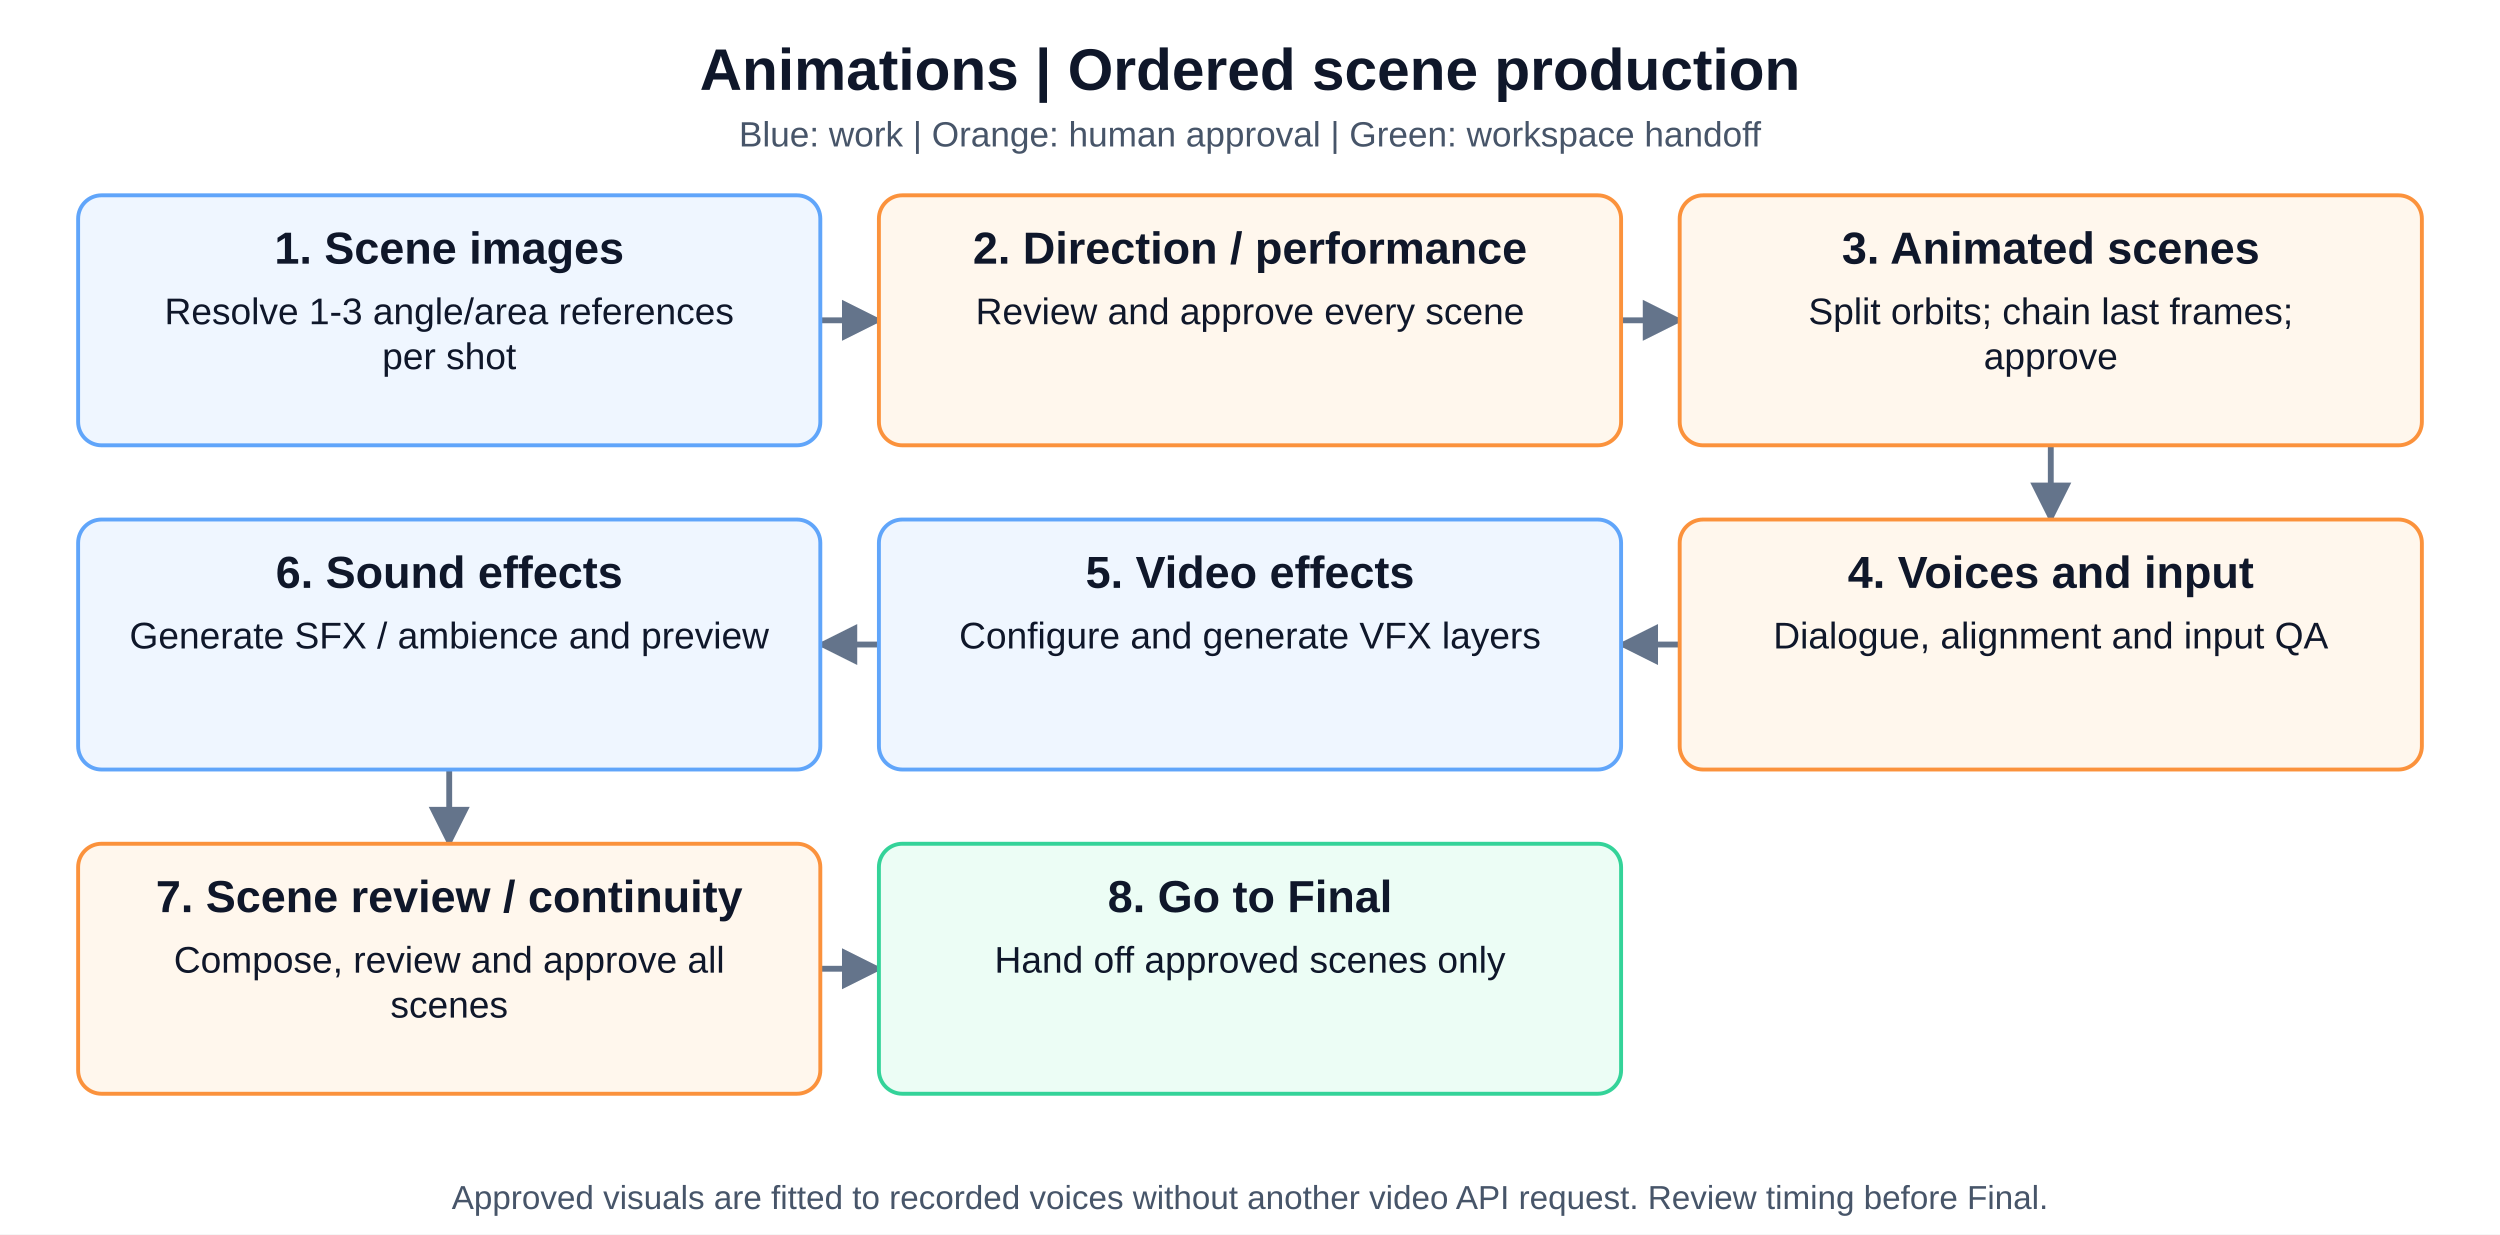
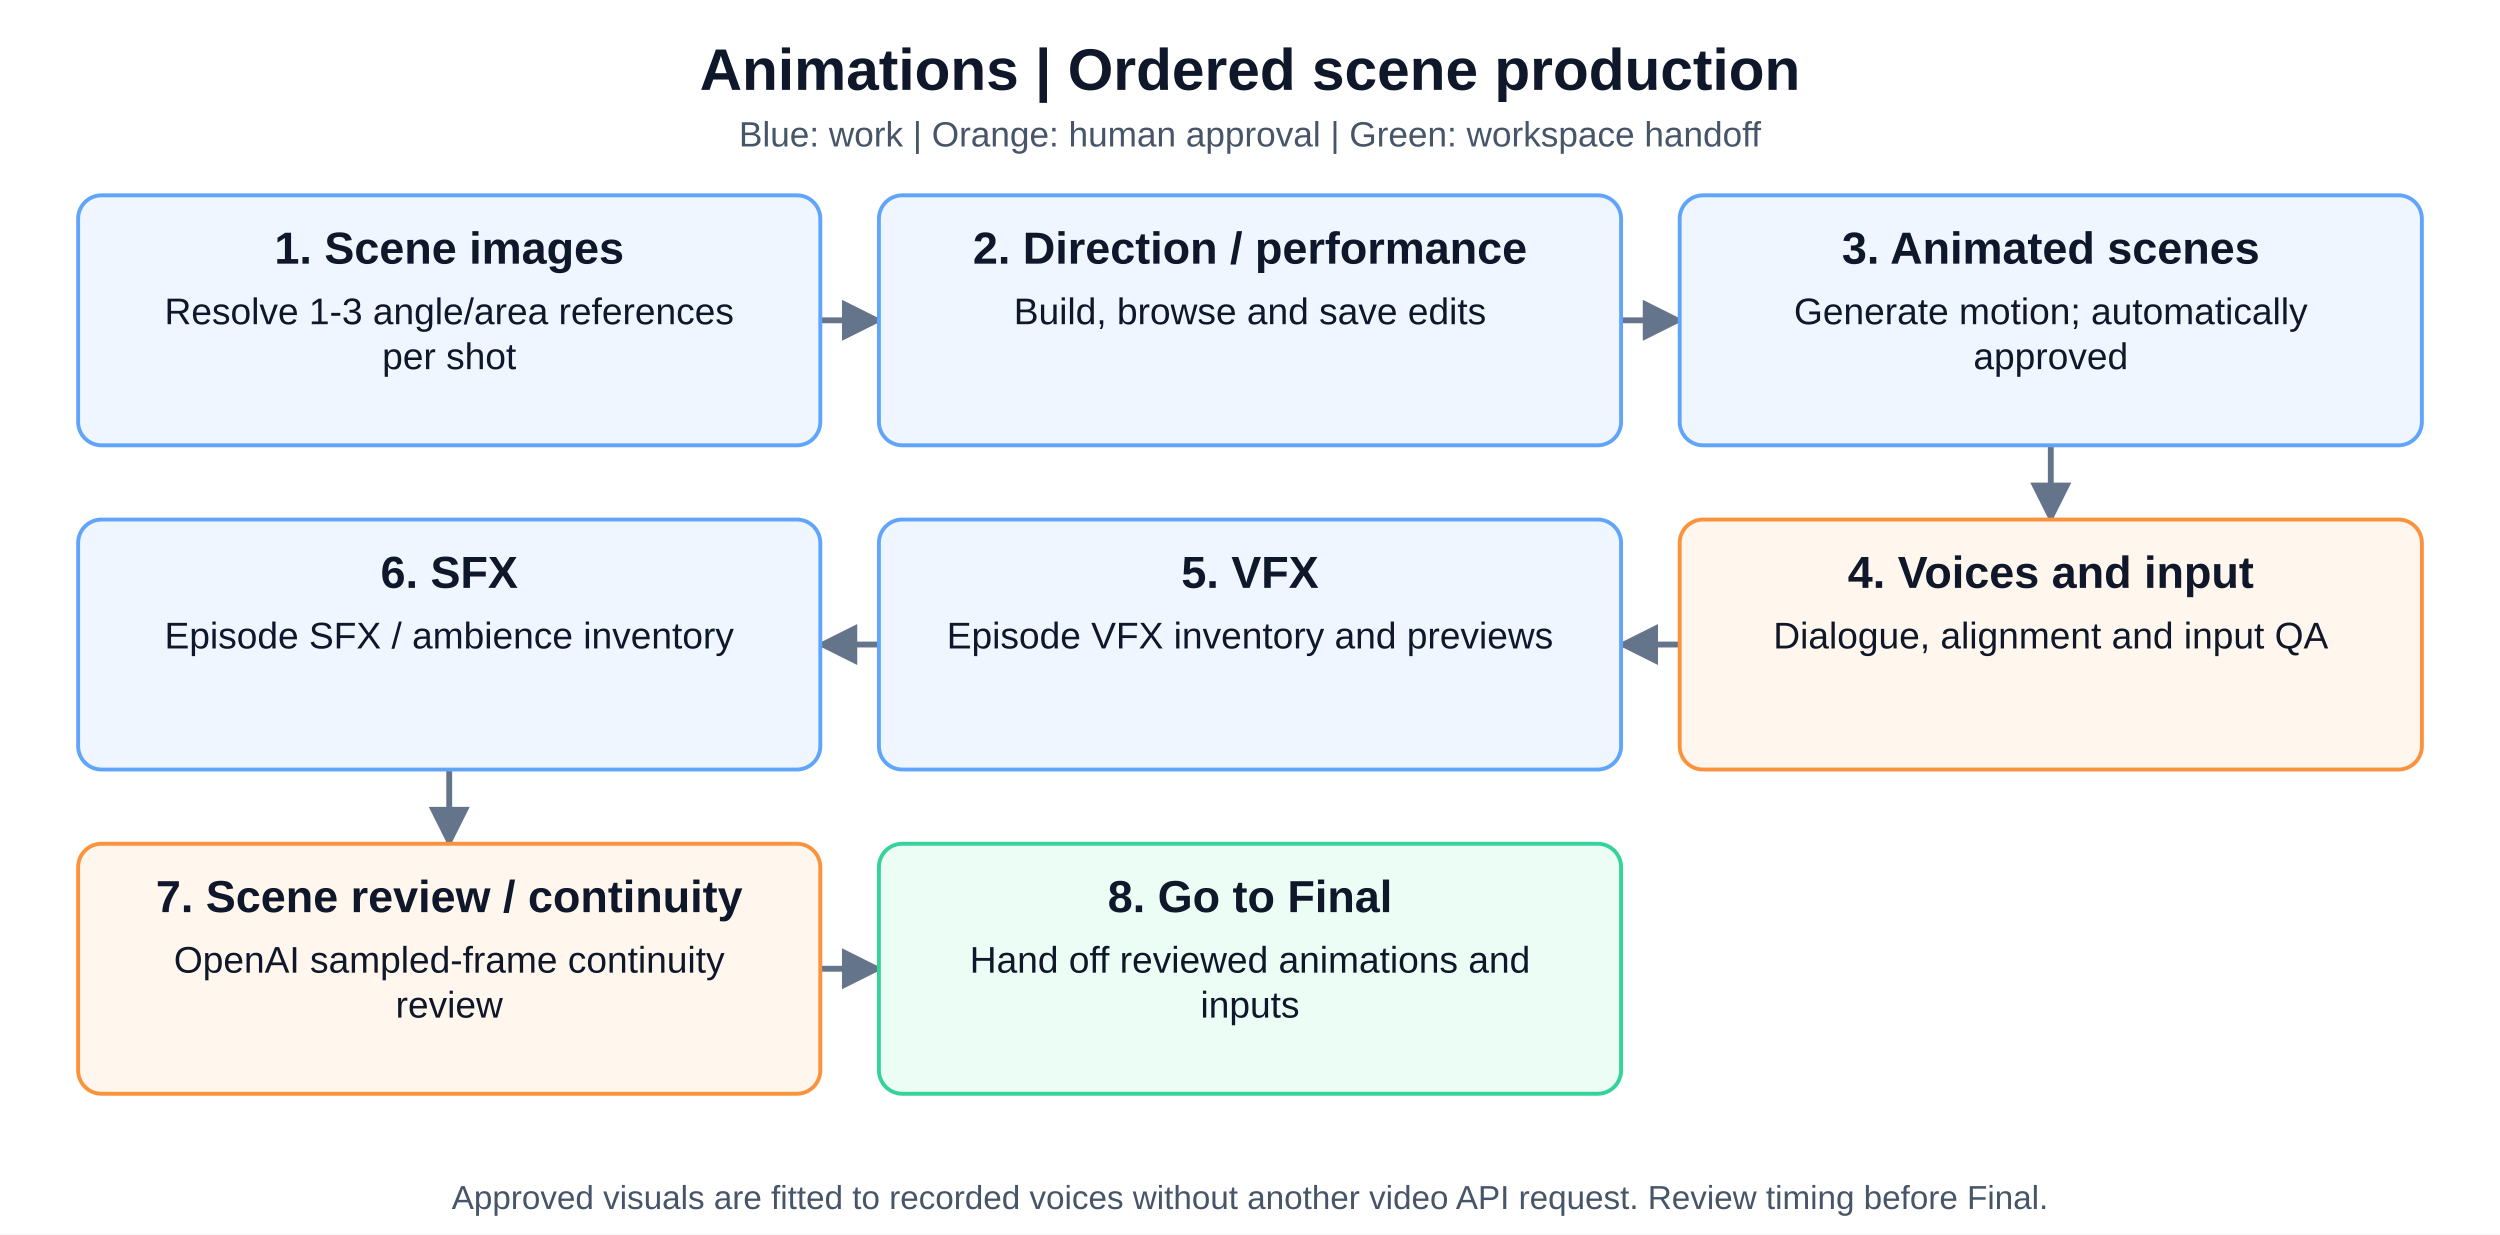
<svg xmlns="http://www.w3.org/2000/svg" width="1280" height="632" viewBox="0 0 1280 632" role="img">
  <rect width="100%" height="100%" fill="white" />
  <defs>
    <marker id="arrow" viewBox="0 0 10 10" refX="9" refY="5" markerWidth="7" markerHeight="7" orient="auto">
      <path d="M0 0L10 5L0 10Z" fill="#64748b" />
    </marker>
  </defs>
  <text x="640" y="46" text-anchor="middle" font-family="Segoe UI,Arial,sans-serif" font-size="30" font-weight="600" fill="#0f172a">Animations | Ordered scene production</text>
  <text x="640" y="75" text-anchor="middle" font-family="Segoe UI,Arial,sans-serif" font-size="18" font-weight="400" fill="#475569">Blue: work  |  Orange: human approval  |  Green: workspace handoff</text>
  <path d="M420 164L450 164" stroke="#64748b" stroke-width="3" fill="none" marker-end="url(#arrow)" />
  <path d="M830 164L860 164" stroke="#64748b" stroke-width="3" fill="none" marker-end="url(#arrow)" />
  <path d="M1050 228L1050 266" stroke="#64748b" stroke-width="3" fill="none" marker-end="url(#arrow)" />
  <path d="M860 330L830 330" stroke="#64748b" stroke-width="3" fill="none" marker-end="url(#arrow)" />
  <path d="M450 330L420 330" stroke="#64748b" stroke-width="3" fill="none" marker-end="url(#arrow)" />
  <path d="M230 394L230 432" stroke="#64748b" stroke-width="3" fill="none" marker-end="url(#arrow)" />
  <path d="M420 496L450 496" stroke="#64748b" stroke-width="3" fill="none" marker-end="url(#arrow)" />
  <a href="../README.md#animations">
    <rect x="40" y="100" width="380" height="128" rx="12" fill="#eff6ff" stroke="#60a5fa" stroke-width="2" />
    <text x="230" y="135" text-anchor="middle" font-family="Segoe UI,Arial,sans-serif" font-size="23" font-weight="600" fill="#0f172a">1. Scene images</text>
    <text x="230" y="166" text-anchor="middle" font-family="Segoe UI,Arial,sans-serif" font-size="19" font-weight="400" fill="#0f172a">Resolve 1-3 angle/area references</text>
    <text x="230" y="189" text-anchor="middle" font-family="Segoe UI,Arial,sans-serif" font-size="19" font-weight="400" fill="#0f172a">per shot</text>
  </a>
  <a href="../README.md#animations">
-     <rect x="450" y="100" width="380" height="128" rx="12" fill="#fff7ed" stroke="#fb923c" stroke-width="2" />
+     <rect x="450" y="100" width="380" height="128" rx="12" fill="#eff6ff" stroke="#60a5fa" stroke-width="2" />
    <text x="640" y="135" text-anchor="middle" font-family="Segoe UI,Arial,sans-serif" font-size="23" font-weight="600" fill="#0f172a">2. Direction / performance</text>
-     <text x="640" y="166" text-anchor="middle" font-family="Segoe UI,Arial,sans-serif" font-size="19" font-weight="400" fill="#0f172a">Review and approve every scene</text>
+     <text x="640" y="166" text-anchor="middle" font-family="Segoe UI,Arial,sans-serif" font-size="19" font-weight="400" fill="#0f172a">Build, browse and save edits</text>
  </a>
  <a href="../README.md#animations">
-     <rect x="860" y="100" width="380" height="128" rx="12" fill="#fff7ed" stroke="#fb923c" stroke-width="2" />
+     <rect x="860" y="100" width="380" height="128" rx="12" fill="#eff6ff" stroke="#60a5fa" stroke-width="2" />
    <text x="1050" y="135" text-anchor="middle" font-family="Segoe UI,Arial,sans-serif" font-size="23" font-weight="600" fill="#0f172a">3. Animated scenes</text>
-     <text x="1050" y="166" text-anchor="middle" font-family="Segoe UI,Arial,sans-serif" font-size="19" font-weight="400" fill="#0f172a">Split orbits; chain last frames;</text>
-     <text x="1050" y="189" text-anchor="middle" font-family="Segoe UI,Arial,sans-serif" font-size="19" font-weight="400" fill="#0f172a">approve</text>
+     <text x="1050" y="166" text-anchor="middle" font-family="Segoe UI,Arial,sans-serif" font-size="19" font-weight="400" fill="#0f172a">Generate motion; automatically</text>
+     <text x="1050" y="189" text-anchor="middle" font-family="Segoe UI,Arial,sans-serif" font-size="19" font-weight="400" fill="#0f172a">approved</text>
  </a>
  <a href="../README.md#animations">
    <rect x="860" y="266" width="380" height="128" rx="12" fill="#fff7ed" stroke="#fb923c" stroke-width="2" />
    <text x="1050" y="301" text-anchor="middle" font-family="Segoe UI,Arial,sans-serif" font-size="23" font-weight="600" fill="#0f172a">4. Voices and input</text>
    <text x="1050" y="332" text-anchor="middle" font-family="Segoe UI,Arial,sans-serif" font-size="19" font-weight="400" fill="#0f172a">Dialogue, alignment and input QA</text>
  </a>
  <a href="../README.md#animations">
    <rect x="450" y="266" width="380" height="128" rx="12" fill="#eff6ff" stroke="#60a5fa" stroke-width="2" />
-     <text x="640" y="301" text-anchor="middle" font-family="Segoe UI,Arial,sans-serif" font-size="23" font-weight="600" fill="#0f172a">5. Video effects</text>
-     <text x="640" y="332" text-anchor="middle" font-family="Segoe UI,Arial,sans-serif" font-size="19" font-weight="400" fill="#0f172a">Configure and generate VFX layers</text>
+     <text x="640" y="301" text-anchor="middle" font-family="Segoe UI,Arial,sans-serif" font-size="23" font-weight="600" fill="#0f172a">5. VFX</text>
+     <text x="640" y="332" text-anchor="middle" font-family="Segoe UI,Arial,sans-serif" font-size="19" font-weight="400" fill="#0f172a">Episode VFX inventory and previews</text>
  </a>
  <a href="../README.md#animations">
    <rect x="40" y="266" width="380" height="128" rx="12" fill="#eff6ff" stroke="#60a5fa" stroke-width="2" />
-     <text x="230" y="301" text-anchor="middle" font-family="Segoe UI,Arial,sans-serif" font-size="23" font-weight="600" fill="#0f172a">6. Sound effects</text>
-     <text x="230" y="332" text-anchor="middle" font-family="Segoe UI,Arial,sans-serif" font-size="19" font-weight="400" fill="#0f172a">Generate SFX / ambience and preview</text>
+     <text x="230" y="301" text-anchor="middle" font-family="Segoe UI,Arial,sans-serif" font-size="23" font-weight="600" fill="#0f172a">6. SFX</text>
+     <text x="230" y="332" text-anchor="middle" font-family="Segoe UI,Arial,sans-serif" font-size="19" font-weight="400" fill="#0f172a">Episode SFX / ambience inventory</text>
  </a>
  <a href="../README.md#animations">
    <rect x="40" y="432" width="380" height="128" rx="12" fill="#fff7ed" stroke="#fb923c" stroke-width="2" />
    <text x="230" y="467" text-anchor="middle" font-family="Segoe UI,Arial,sans-serif" font-size="23" font-weight="600" fill="#0f172a">7. Scene review / continuity</text>
-     <text x="230" y="498" text-anchor="middle" font-family="Segoe UI,Arial,sans-serif" font-size="19" font-weight="400" fill="#0f172a">Compose, review and approve all</text>
-     <text x="230" y="521" text-anchor="middle" font-family="Segoe UI,Arial,sans-serif" font-size="19" font-weight="400" fill="#0f172a">scenes</text>
+     <text x="230" y="498" text-anchor="middle" font-family="Segoe UI,Arial,sans-serif" font-size="19" font-weight="400" fill="#0f172a">OpenAI sampled-frame continuity</text>
+     <text x="230" y="521" text-anchor="middle" font-family="Segoe UI,Arial,sans-serif" font-size="19" font-weight="400" fill="#0f172a">review</text>
  </a>
  <a href="../README.md#final">
    <rect x="450" y="432" width="380" height="128" rx="12" fill="#ecfdf5" stroke="#34d399" stroke-width="2" />
    <text x="640" y="467" text-anchor="middle" font-family="Segoe UI,Arial,sans-serif" font-size="23" font-weight="600" fill="#0f172a">8. Go to Final</text>
-     <text x="640" y="498" text-anchor="middle" font-family="Segoe UI,Arial,sans-serif" font-size="19" font-weight="400" fill="#0f172a">Hand off approved scenes only</text>
+     <text x="640" y="498" text-anchor="middle" font-family="Segoe UI,Arial,sans-serif" font-size="19" font-weight="400" fill="#0f172a">Hand off reviewed animations and</text>
+     <text x="640" y="521" text-anchor="middle" font-family="Segoe UI,Arial,sans-serif" font-size="19" font-weight="400" fill="#0f172a">inputs</text>
  </a>
  <text x="640" y="619" text-anchor="middle" font-family="Segoe UI,Arial,sans-serif" font-size="17" font-weight="400" fill="#475569">Approved visuals are fitted to recorded voices without another video API request. Review timing before Final.</text>
</svg>
